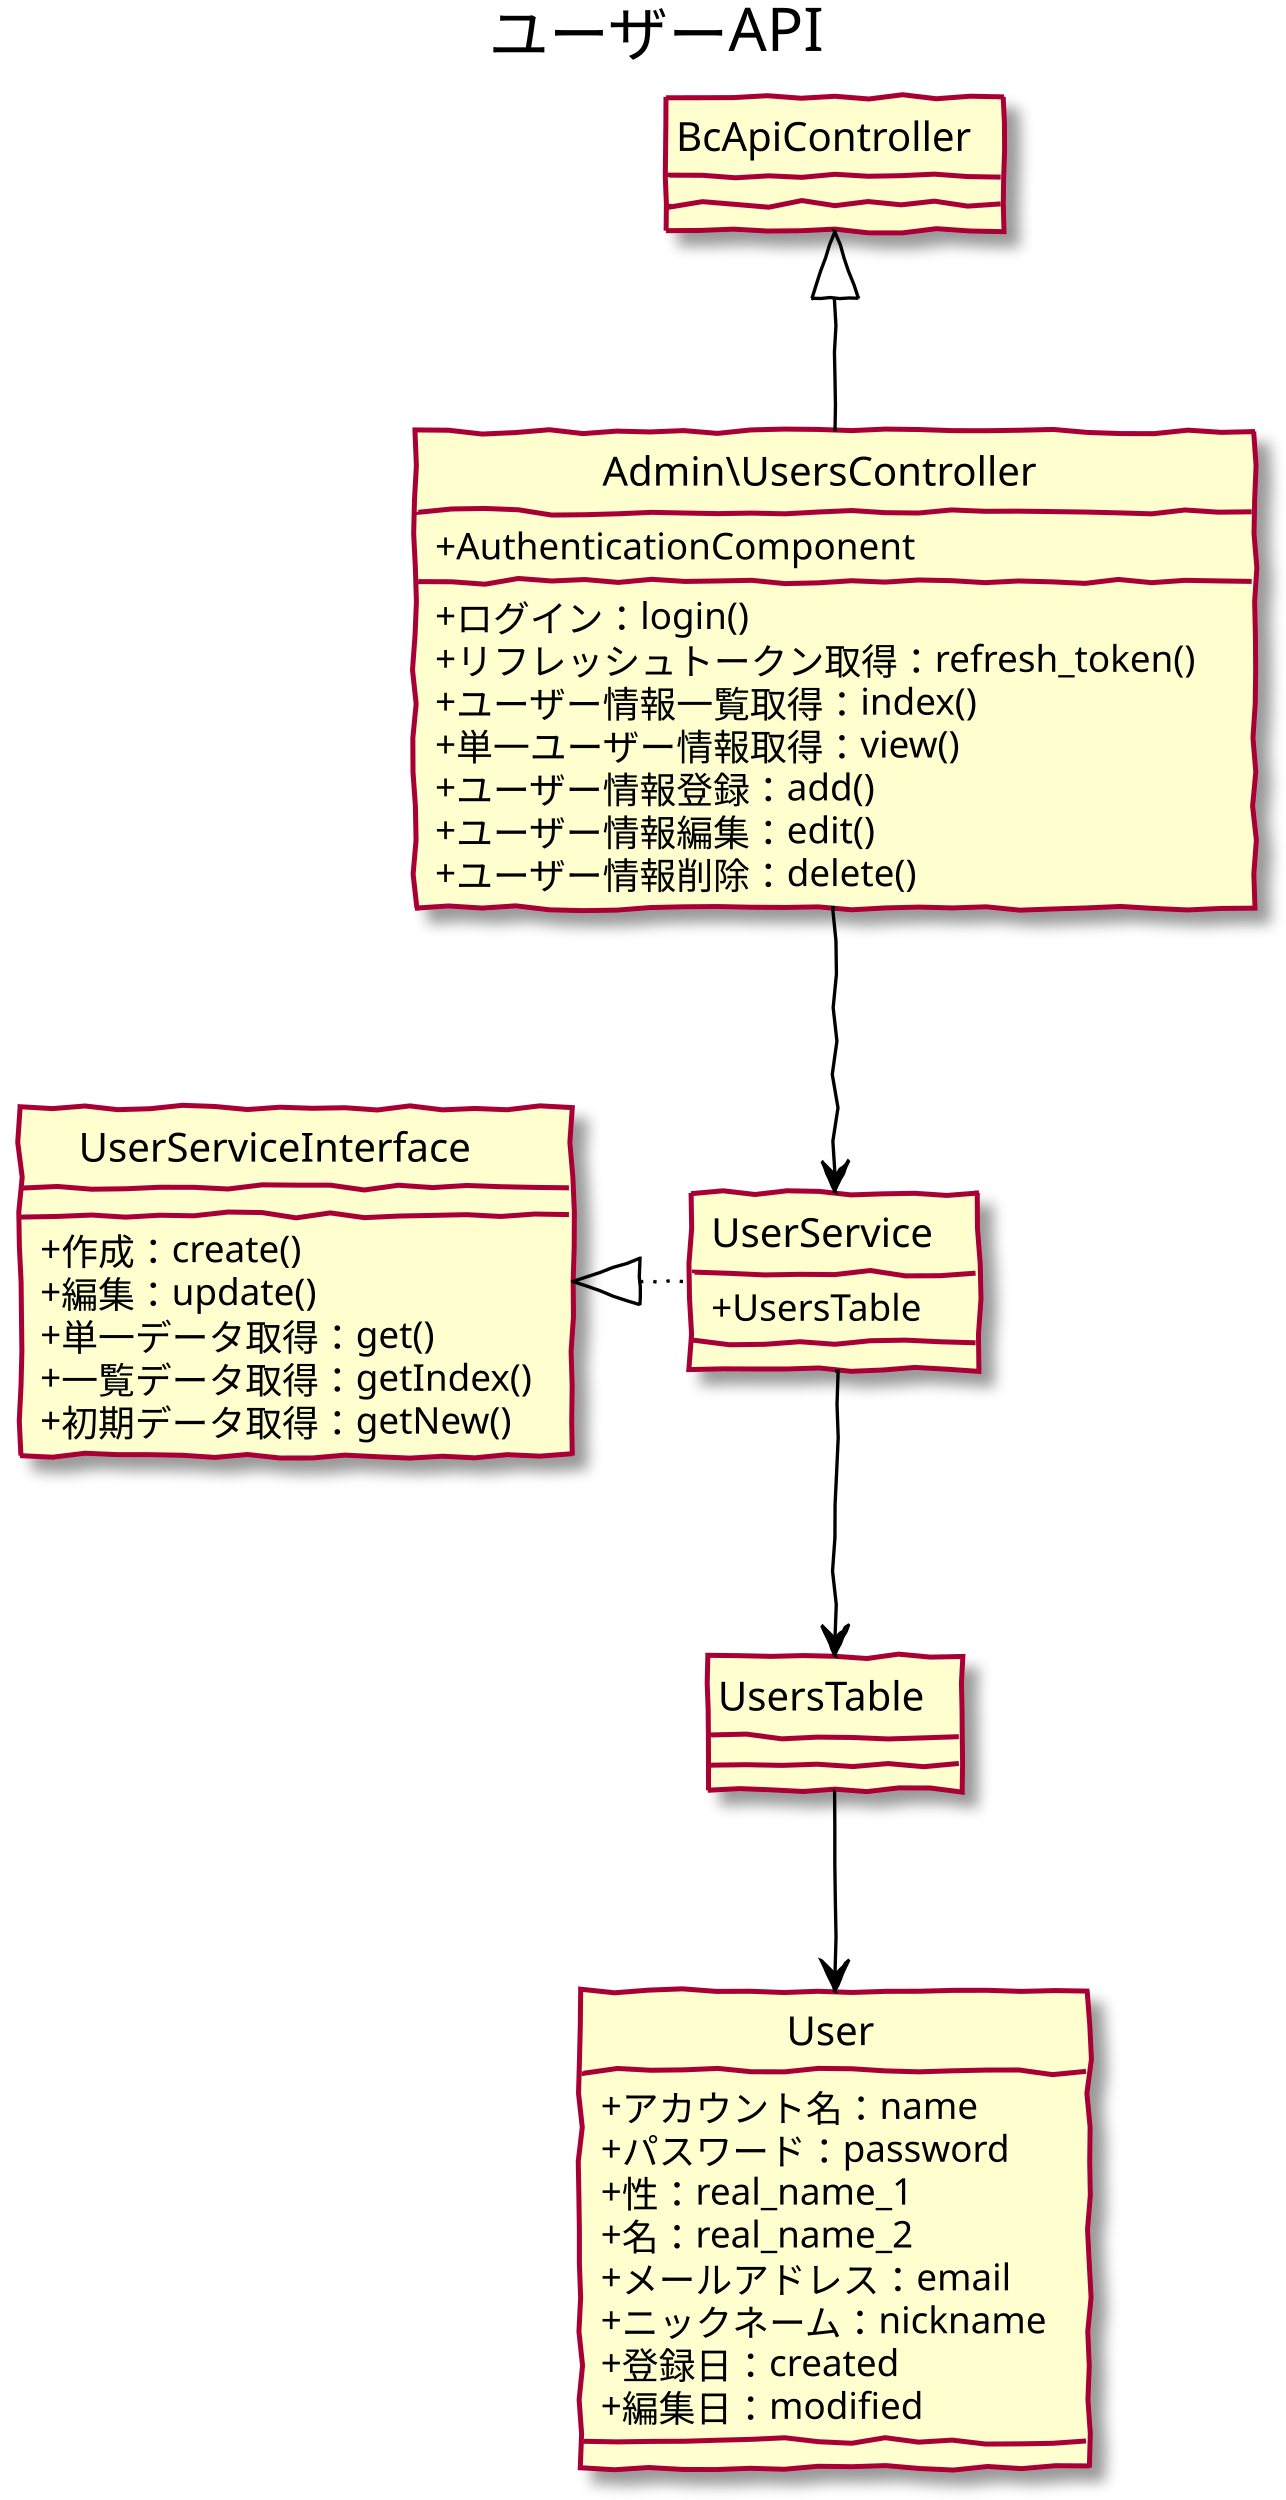
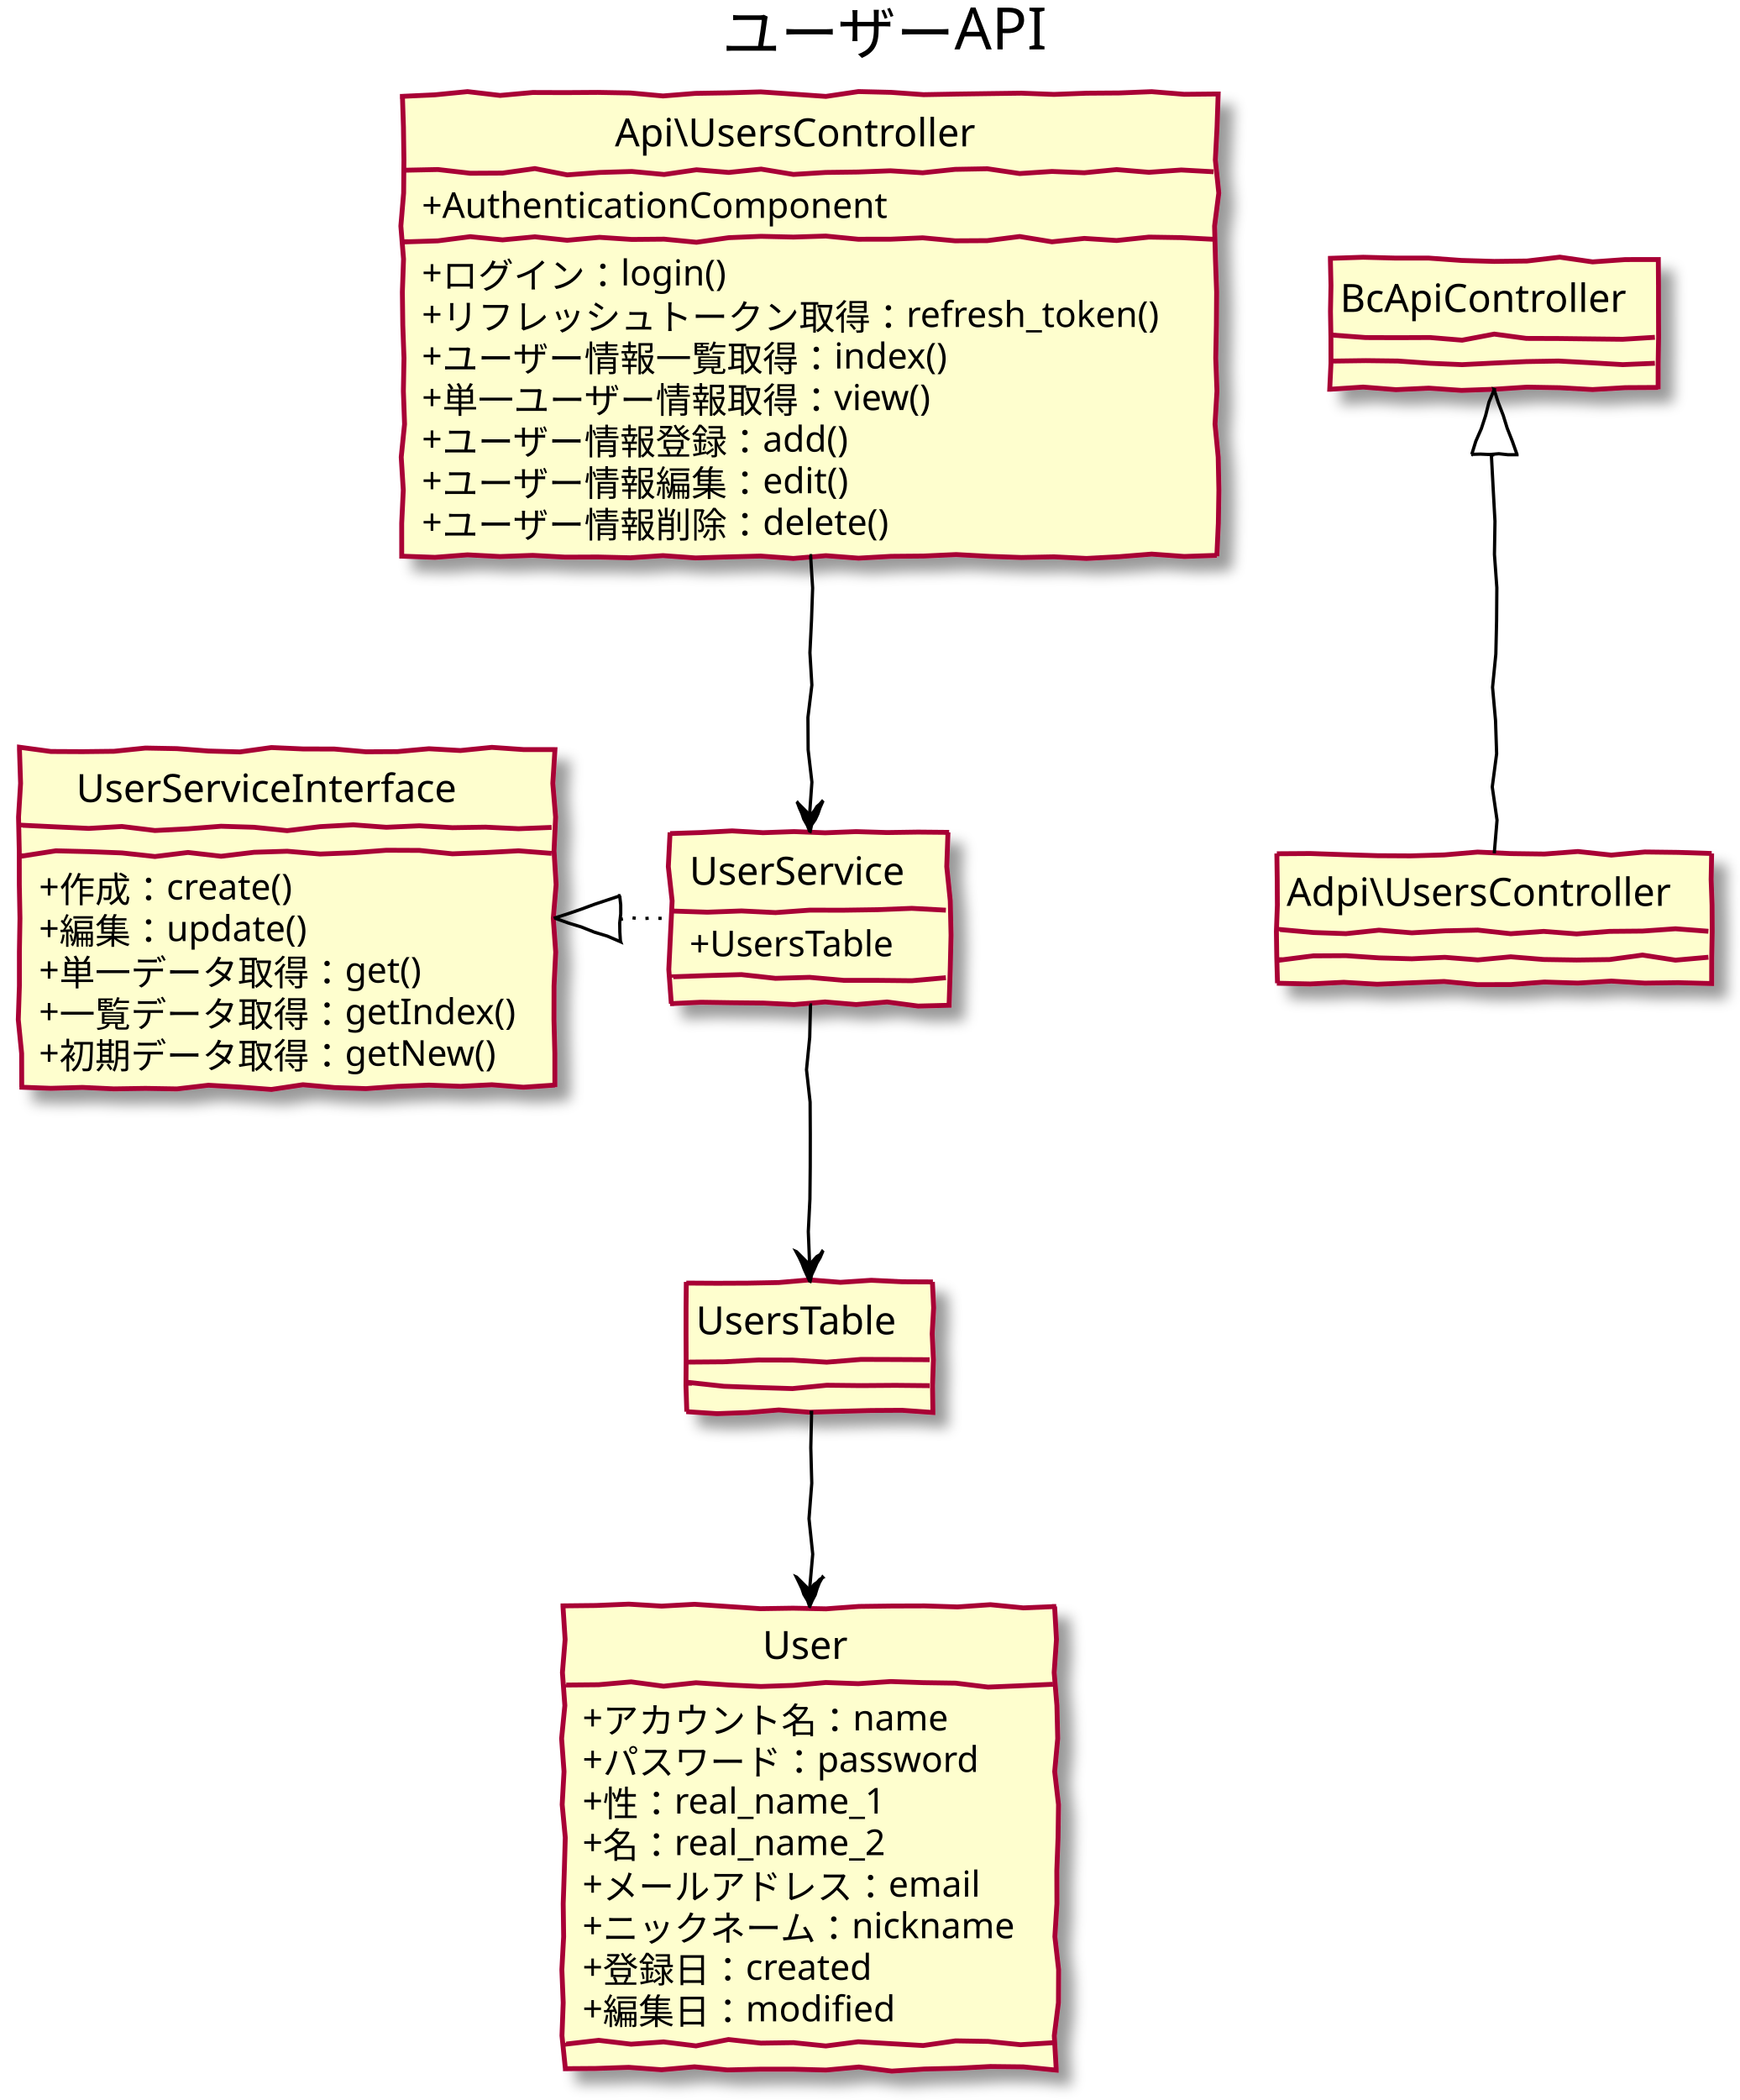
- <svg xmlns="http://www.w3.org/2000/svg" contentScriptType="application/ecmascript" contentStyleType="text/css" height="747px" preserveAspectRatio="none" style="width:384px;height:747px;" version="1.1" viewBox="0 0 384 747" width="384px" zoomAndPan="magnify">
+ <svg xmlns="http://www.w3.org/2000/svg" contentScriptType="application/ecmascript" contentStyleType="text/css" height="647px" preserveAspectRatio="none" style="width:536px;height:647px;" version="1.1" viewBox="0 0 536 647" width="536px" zoomAndPan="magnify">
  <defs>
-     <filter height="300%" id="ftcd0s8" width="300%" x="-1" y="-1">
+     <filter height="300%" id="f7qznv5" width="300%" x="-1" y="-1">
      <feGaussianBlur result="blurOut" stdDeviation="2.0" />
      <feColorMatrix in="blurOut" result="blurOut2" type="matrix" values="0 0 0 0 0 0 0 0 0 0 0 0 0 0 0 0 0 0 .4 0" />
      <feOffset dx="4.0" dy="4.0" in="blurOut2" result="blurOut3" />
      <feBlend in="SourceGraphic" in2="blurOut3" mode="normal" />
    </filter>
  </defs>
  <g>
-     <text fill="#000000" font-family="sans-serif" font-size="18" lengthAdjust="spacingAndGlyphs" textLength="101" x="146" y="16.708">ユーザーAPI</text>
-     <polygon fill="#FEFECE" filter="url(#ftcd0s8)" points="124,128.953,124,128.46,134.04,128.553,144.08,129.698,154.12,129.244,164.16,128.401,174.2,129.564,184.24,128.815,194.28,129.064,204.32,128.661,214.36,129.5,224.4,128.458,234.44,128.212,244.48,128.313,254.52,128.665,264.56,128.21,274.6,128.343,284.64,128.677,294.68,128.702,304.72,128.553,314.76,128.321,324.8,129.208,334.84,129.549,344.88,129.58,354.92,128.529,364.96,129.193,375,128.953,374.597,128.953,375.316,139.125,374.896,149.297,374.707,159.469,375.551,169.641,374.89,179.812,375.125,189.984,375.197,200.156,375.065,210.328,374.391,220.5,375.238,230.672,374.281,240.844,375.406,251.016,374.647,261.188,375,271.359,375,271.359,364.96,271.437,354.92,271.896,344.88,271.453,334.84,270.848,324.8,271.287,314.76,271.6,304.72,271.964,294.68,270.955,284.64,271.295,274.6,271.038,264.56,271.293,254.52,271.852,244.48,270.977,234.44,271.146,224.4,271.078,214.36,270.875,204.32,270.952,194.28,271.181,184.24,271.953,174.2,272.101,164.16,271.853,154.12,270.667,144.08,271.334,134.04,270.704,124,271.359,124.575,271.359,123.438,261.188,124.319,251.016,124.121,240.844,123.406,230.672,123.356,220.5,124.348,210.328,123.256,200.156,124.007,189.984,124.427,179.812,124.114,169.641,123.604,159.469,123.85,149.297,124.418,139.125,124,128.953" style="stroke: #A80036; stroke-width: 1.5;" />
-     <text fill="#000000" font-family="sans-serif" font-size="12" lengthAdjust="spacingAndGlyphs" textLength="139" x="180" y="145.092">Admin\UsersController</text>
-     <path d="M125,152.922 L125,153.072 L134.96,152.081 L144.92,151.928 L154.88,152.318 L164.84,153.899 L174.8,153.799 L184.76,153.513 L194.72,153.09 L204.68,153.292 L214.64,153.474 L224.6,153.314 L234.56,153.53 L244.52,152.987 L254.48,152.547 L264.44,153.183 L274.4,153.292 L284.36,152.367 L294.32,152.781 L304.28,152.736 L314.24,152.86 L324.2,152.998 L334.16,153.238 L344.12,153.538 L354.08,152.382 L364.04,153.046 L374,152.922 " fill="#FEFECE" style="stroke: #A80036; stroke-width: 1.5;" />
-     <text fill="#000000" font-family="sans-serif" font-size="11" lengthAdjust="spacingAndGlyphs" textLength="154" x="130" y="167.132">+AuthenticationComponent</text>
-     <path d="M125,173.727 L125,173.783 L134.96,173.831 L144.92,174.563 L154.88,172.848 L164.84,173.601 L174.8,173.169 L184.76,174.029 L194.72,173.1 L204.68,173.737 L214.64,173.588 L224.6,173.398 L234.56,174.385 L244.52,174.156 L254.48,173.524 L264.44,173.934 L274.4,173.303 L284.36,173.501 L294.32,174.097 L304.28,173.597 L314.24,173.851 L324.2,174.319 L334.16,173.136 L344.12,174.101 L354.08,173.405 L364.04,173.578 L374,173.727 " fill="#FEFECE" style="stroke: #A80036; stroke-width: 1.5;" />
-     <text fill="#000000" font-family="sans-serif" font-size="11" lengthAdjust="spacingAndGlyphs" textLength="99" x="130" y="187.937">+ログイン：login()</text>
-     <text fill="#000000" font-family="sans-serif" font-size="11" lengthAdjust="spacingAndGlyphs" textLength="239" x="130" y="200.742">+リフレッシュトークン取得：refresh_token()</text>
-     <text fill="#000000" font-family="sans-serif" font-size="11" lengthAdjust="spacingAndGlyphs" textLength="168" x="130" y="213.546">+ユーザー情報一覧取得：index()</text>
-     <text fill="#000000" font-family="sans-serif" font-size="11" lengthAdjust="spacingAndGlyphs" textLength="163" x="130" y="226.351">+単一ユーザー情報取得：view()</text>
-     <text fill="#000000" font-family="sans-serif" font-size="11" lengthAdjust="spacingAndGlyphs" textLength="137" x="130" y="239.156">+ユーザー情報登録：add()</text>
-     <text fill="#000000" font-family="sans-serif" font-size="11" lengthAdjust="spacingAndGlyphs" textLength="137" x="130" y="251.96">+ユーザー情報編集：edit()</text>
-     <text fill="#000000" font-family="sans-serif" font-size="11" lengthAdjust="spacingAndGlyphs" textLength="151" x="130" y="264.765">+ユーザー情報削除：delete()</text>
-     <polygon fill="#FEFECE" filter="url(#ftcd0s8)" points="206.5,356.453,206.5,356.665,216.056,355.805,225.611,356.917,235.167,355.801,244.722,355.987,254.278,357.033,263.833,356.719,273.389,356.561,282.944,357.199,292.5,356.453,291.998,356.453,292.07,367.008,292.887,377.562,293.128,388.117,292.372,398.672,292.5,409.227,292.5,409.771,282.944,409.123,273.389,408.588,263.833,409.362,254.278,409.758,244.722,408.751,235.167,409.058,225.611,409.059,216.056,409.007,206.5,409.227,205.823,409.227,206.646,398.672,206.03,388.117,205.854,377.562,206.673,367.008,206.5,356.453" style="stroke: #A80036; stroke-width: 1.5;" />
-     <text fill="#000000" font-family="sans-serif" font-size="12" lengthAdjust="spacingAndGlyphs" textLength="74" x="212.5" y="372.592">UserService</text>
-     <path d="M207.5,380.422 L207.5,380.112 L218,380.472 L228.5,380.945 L239,380.767 L249.5,380.85 L260,379.629 L270.5,381.23 L281,381.178 L291.5,380.422 " fill="#FEFECE" style="stroke: #A80036; stroke-width: 1.5;" />
-     <text fill="#000000" font-family="sans-serif" font-size="11" lengthAdjust="spacingAndGlyphs" textLength="74" x="212.5" y="394.632">+UsersTable</text>
-     <path d="M207.5,401.227 L207.5,400.478 L218,401.815 L228.5,401.679 L239,400.901 L249.5,401.672 L260,400.614 L270.5,400.432 L281,400.924 L291.5,401.227 " fill="#FEFECE" style="stroke: #A80036; stroke-width: 1.5;" />
-     <polygon fill="#FEFECE" filter="url(#ftcd0s8)" points="6,330.953,6,330.693,15.706,331.253,25.412,330.47,35.118,331.571,44.824,331.288,54.529,330.269,64.235,330.619,73.941,331.532,83.647,330.836,93.353,331.159,103.059,330.987,112.765,331.662,122.471,330.429,132.177,331.625,141.882,331.214,151.588,331.592,161.294,330.427,171,330.953,171,330.953,170.28,341.352,171.177,351.752,171.622,362.151,171.577,372.55,171.261,382.949,171.364,393.348,170.645,403.748,170.967,414.147,170.828,424.546,171,434.945,171,434.367,161.294,435.103,151.588,434.651,141.882,435.604,132.177,435.125,122.471,435.69,112.765,435.274,103.059,434.79,93.353,435.645,83.647,435.656,73.941,434.612,64.235,435.482,54.529,434.838,44.824,434.658,35.118,434.651,25.412,434.228,15.706,435.415,6,434.945,6.252,434.945,5.755,424.546,6.276,414.147,6.538,403.748,6.415,393.348,6.299,382.949,5.793,372.55,5.615,362.151,6.634,351.752,5.298,341.352,6,330.953" style="stroke: #A80036; stroke-width: 1.5;" />
-     <text fill="#000000" font-family="sans-serif" font-size="12" lengthAdjust="spacingAndGlyphs" textLength="130" x="23.5" y="347.092">UserServiceInterface</text>
-     <path d="M7,354.922 L7,354.977 L17.188,354.515 L27.375,355.343 L37.562,355.204 L47.75,354.753 L57.938,354.771 L68.125,355.274 L78.312,354.028 L88.5,354.122 L98.688,354.127 L108.875,355.567 L119.062,354.151 L129.25,354.854 L139.438,354.221 L149.625,354.584 L159.812,354.794 L170,354.922 " fill="#FEFECE" style="stroke: #A80036; stroke-width: 1.5;" />
-     <path d="M7,362.922 L7,363.649 L17.188,363.469 L27.375,363.054 L37.562,363.682 L47.75,363.112 L57.938,363.282 L68.125,362.159 L78.312,362.311 L88.5,363.899 L98.688,362.418 L108.875,363.834 L119.062,363.355 L129.25,363.159 L139.438,362.941 L149.625,363.481 L159.812,362.752 L170,362.922 " fill="#FEFECE" style="stroke: #A80036; stroke-width: 1.5;" />
-     <text fill="#000000" font-family="sans-serif" font-size="11" lengthAdjust="spacingAndGlyphs" textLength="86" x="12" y="377.132">+作成：create()</text>
-     <text fill="#000000" font-family="sans-serif" font-size="11" lengthAdjust="spacingAndGlyphs" textLength="89" x="12" y="389.937">+編集：update()</text>
-     <text fill="#000000" font-family="sans-serif" font-size="11" lengthAdjust="spacingAndGlyphs" textLength="123" x="12" y="402.742">+単一データ取得：get()</text>
-     <text fill="#000000" font-family="sans-serif" font-size="11" lengthAdjust="spacingAndGlyphs" textLength="153" x="12" y="415.546">+一覧データ取得：getIndex()</text>
-     <text fill="#000000" font-family="sans-serif" font-size="11" lengthAdjust="spacingAndGlyphs" textLength="147" x="12" y="428.351">+初期データ取得：getNew()</text>
-     <polygon fill="#FEFECE" filter="url(#ftcd0s8)" points="211.5,494.953,211.5,494.605,221,494.713,230.5,494.922,240,494.683,249.5,494.897,259,495.565,268.5,494.256,278,495.15,287.5,494.953,287.7,494.953,287.279,502.947,287.465,510.941,287.524,518.934,287.628,526.928,287.5,534.922,287.5,535.493,278,534.258,268.5,534.225,259,535.34,249.5,534.604,240,535.298,230.5,534.807,221,534.441,211.5,534.922,211.702,534.922,211.701,526.928,211.67,518.934,211.604,510.941,211.309,502.947,211.5,494.953" style="stroke: #A80036; stroke-width: 1.5;" />
-     <text fill="#000000" font-family="sans-serif" font-size="12" lengthAdjust="spacingAndGlyphs" textLength="70" x="214.5" y="511.092">UsersTable</text>
-     <path d="M212.5,518.922 L212.5,518.399 L223.071,518.154 L233.643,519.567 L244.214,519.052 L254.786,519.159 L265.357,519.6 L275.929,519.274 L286.5,518.922 " fill="#FEFECE" style="stroke: #A80036; stroke-width: 1.5;" />
-     <path d="M212.5,526.922 L212.5,527.435 L223.071,527.291 L233.643,527.5 L244.214,527.146 L254.786,527.85 L265.357,526.954 L275.929,527.888 L286.5,526.922 " fill="#FEFECE" style="stroke: #A80036; stroke-width: 1.5;" />
-     <polygon fill="#FEFECE" filter="url(#ftcd0s8)" points="173.5,594.953,173.5,594.373,183.633,595.449,193.767,594.655,203.9,594.264,214.033,595.032,224.167,594.988,234.3,595.364,244.433,594.995,254.567,595.35,264.7,595.013,274.833,594.985,284.967,594.711,295.1,594.706,305.233,595.031,315.367,594.78,325.5,594.953,324.846,594.953,325.634,605.125,326.125,615.297,324.766,625.469,325.731,635.641,325.607,645.812,325.791,655.984,324.955,666.156,325.471,676.328,326.019,686.5,325.024,696.672,325.477,706.844,325.074,717.016,325.791,727.188,325.5,737.359,325.5,736.82,315.367,736.753,305.233,737.634,295.1,736.983,284.967,738.056,274.833,737.602,264.7,736.721,254.567,737.052,244.433,736.924,234.3,737.825,224.167,737.528,214.033,737.913,203.9,737.873,193.767,737.297,183.633,737.969,173.5,737.359,173.388,737.359,173.78,727.188,173.044,717.016,174.069,706.844,172.987,696.672,173.493,686.5,173.118,676.328,173.116,666.156,172.968,655.984,172.782,645.812,173.984,635.641,172.863,625.469,173.155,615.297,173.399,605.125,173.5,594.953" style="stroke: #A80036; stroke-width: 1.5;" />
-     <text fill="#000000" font-family="sans-serif" font-size="12" lengthAdjust="spacingAndGlyphs" textLength="29" x="235" y="611.092">User</text>
-     <path d="M174.5,618.922 L174.5,619.474 L184.5,618.054 L194.5,618.596 L204.5,618.468 L214.5,618.043 L224.5,619.042 L234.5,619.063 L244.5,618.034 L254.5,618.145 L264.5,618.776 L274.5,619.063 L284.5,618.76 L294.5,618.537 L304.5,618.512 L314.5,619.898 L324.5,618.922 " fill="#FEFECE" style="stroke: #A80036; stroke-width: 1.5;" />
-     <text fill="#000000" font-family="sans-serif" font-size="11" lengthAdjust="spacingAndGlyphs" textLength="118" x="179.5" y="633.132">+アカウント名：name</text>
-     <text fill="#000000" font-family="sans-serif" font-size="11" lengthAdjust="spacingAndGlyphs" textLength="131" x="179.5" y="645.937">+パスワード：password</text>
-     <text fill="#000000" font-family="sans-serif" font-size="11" lengthAdjust="spacingAndGlyphs" textLength="104" x="179.5" y="658.742">+性：real_name_1</text>
-     <text fill="#000000" font-family="sans-serif" font-size="11" lengthAdjust="spacingAndGlyphs" textLength="104" x="179.5" y="671.546">+名：real_name_2</text>
-     <text fill="#000000" font-family="sans-serif" font-size="11" lengthAdjust="spacingAndGlyphs" textLength="128" x="179.5" y="684.351">+メールアドレス：email</text>
-     <text fill="#000000" font-family="sans-serif" font-size="11" lengthAdjust="spacingAndGlyphs" textLength="140" x="179.5" y="697.156">+ニックネーム：nickname</text>
-     <text fill="#000000" font-family="sans-serif" font-size="11" lengthAdjust="spacingAndGlyphs" textLength="96" x="179.5" y="709.96">+登録日：created</text>
-     <text fill="#000000" font-family="sans-serif" font-size="11" lengthAdjust="spacingAndGlyphs" textLength="102" x="179.5" y="722.765">+編集日：modified</text>
-     <path d="M174.5,729.359 L174.5,729.458 L184.5,729.633 L194.5,729.493 L204.5,729.447 L214.5,729.138 L224.5,728.877 L234.5,728.405 L244.5,729.577 L254.5,730.051 L264.5,728.382 L274.5,729.713 L284.5,729.107 L294.5,730.282 L304.5,730.222 L314.5,730.066 L324.5,729.359 " fill="#FEFECE" style="stroke: #A80036; stroke-width: 1.5;" />
-     <polygon fill="#FEFECE" filter="url(#ftcd0s8)" points="199,28.953,199,29.213,209.1,29.2,219.2,29.163,229.3,28.593,239.4,29.356,249.5,28.768,259.6,29.579,269.7,28.306,279.8,29.506,289.9,28.748,300,28.953,299.752,28.953,300.134,36.947,300.177,44.941,299.901,52.934,299.783,60.928,300,68.922,300,69.226,289.9,69.031,279.8,68.329,269.7,69.585,259.6,69.593,249.5,68.461,239.4,68.948,229.3,69.04,219.2,68.473,209.1,68.861,199,68.922,199.042,68.922,199.116,60.928,198.793,52.934,198.876,44.941,198.962,36.947,199,28.953" style="stroke: #A80036; stroke-width: 1.5;" />
-     <text fill="#000000" font-family="sans-serif" font-size="12" lengthAdjust="spacingAndGlyphs" textLength="95" x="202" y="45.092">BcApiController</text>
-     <path d="M200,52.922 L200,52.341 L209.9,52.377 L219.8,53.123 L229.7,52.53 L239.6,52.99 L249.5,52.074 L259.4,52.667 L269.3,52.487 L279.2,52.036 L289.1,52.756 L299,52.922 " fill="#FEFECE" style="stroke: #A80036; stroke-width: 1.5;" />
-     <path d="M200,60.922 L200,61.891 L209.9,60.251 L219.8,61.079 L229.7,61.917 L239.6,59.925 L249.5,61.454 L259.4,60.219 L269.3,61.205 L279.2,60.108 L289.1,61.591 L299,60.922 " fill="#FEFECE" style="stroke: #A80036; stroke-width: 1.5;" />
-     <path d="M249.5,271.193 L248.782,271.193 L249.784,281.162 L249.924,291.131 L248.948,301.099 L250.072,311.068 L248.68,321.037 L250.388,331.006 L248.856,340.974 L249.5,350.943 " fill="none" style="stroke: #000000; stroke-width: 1.0;" />
-     <polygon fill="#000000" points="249.5,356.043,249.357,355.979,250.148,354.175,251.01,352.403,252.021,350.697,252.641,348.817,253.5,347.043,253.404,346.947,252.788,347.931,251.976,348.719,251.008,349.351,250.409,350.352,249.5,351.043,249.674,351.217,248.534,350.077,247.783,349.326,247.078,348.621,246.153,347.696,245.5,347.043,245.668,347.118,246.459,348.914,247.031,350.612,247.894,352.44,248.604,354.2,249.5,356.043" style="stroke: #000000; stroke-width: 1.0;" />
-     <path d="M249.5,89.443 L249.318,89.443 L249.775,97.335 L249.329,105.227 L249.496,113.119 L249.634,121.011 L249.5,128.903 " fill="none" style="stroke: #000000; stroke-width: 1.0;" />
-     <polygon fill="none" points="242.5,89.123,242.616,89.164,243.881,85.116,245.168,81.077,246.662,77.11,247.904,73.055,249.5,69.123,249.341,69.067,251.107,73.196,252.192,77.085,253.532,81.064,255.194,85.156,256.5,89.123,256.5,89.115,253.7,89.036,250.9,89.217,248.1,88.898,245.3,89.182,242.5,89.123" style="stroke: #000000; stroke-width: 1.0;" />
-     <path d="M191.26,382.953 L191.26,382.988 L194.282,382.734 L197.304,383.273 L200.326,382.622 L203.348,382.888 L206.37,382.953 " fill="none" style="stroke: #000000; stroke-width: 1.0; stroke-dasharray: 1.0,3.0;" />
-     <polygon fill="none" points="191.2,389.953,191.153,389.818,187.229,388.635,183.261,387.327,179.154,385.622,175.154,384.22,171.2,382.953,171.183,382.904,175.202,381.558,179.231,380.242,183.178,378.691,187.268,377.546,191.2,375.953,191.233,375.953,191.129,378.753,191.014,381.553,191.319,384.353,191.344,387.153,191.2,389.953" style="stroke: #000000; stroke-width: 1.0;" />
-     <path d="M249.5,409.633 L250.434,409.633 L250.101,419.604 L250.453,429.576 L250.001,439.547 L249.522,449.518 L249.477,459.489 L248.76,469.461 L249.876,479.432 L249.5,489.403 " fill="none" style="stroke: #000000; stroke-width: 1.0;" />
-     <polygon fill="#000000" points="249.5,494.663,249.338,494.591,250.156,492.799,251.107,491.066,251.794,489.216,252.804,487.51,253.5,485.663,253.483,485.646,252.526,486.289,252.016,487.379,251.022,487.985,250.282,488.846,249.5,489.663,249.458,489.622,248.58,488.743,248.039,488.202,247.195,487.358,246.183,486.346,245.5,485.663,245.522,485.673,246.291,487.459,247.204,489.31,248.067,491.137,248.61,492.823,249.5,494.663" style="stroke: #000000; stroke-width: 1.0;" />
-     <path d="M249.5,535.123 L249.378,535.123 L249.445,546.049 L249.446,556.975 L249.596,567.901 L249.805,578.827 L249.5,589.753 " fill="none" style="stroke: #000000; stroke-width: 1.0;" />
-     <polygon fill="#000000" points="249.5,594.903,249.416,594.866,250.373,593.135,251.123,591.313,251.809,589.463,252.649,587.681,253.5,585.903,253.468,585.871,252.622,586.625,252.008,587.611,251.178,588.381,250.409,589.212,249.5,589.903,249.452,589.856,248.764,589.167,247.871,588.274,247.141,587.544,246.477,586.88,245.5,585.903,245.437,585.875,246.347,587.724,247.09,589.499,247.984,591.34,248.915,593.199,249.5,594.903" style="stroke: #000000; stroke-width: 1.0;" />
+     <text fill="#000000" font-family="sans-serif" font-size="18" lengthAdjust="spacingAndGlyphs" textLength="101" x="222.5" y="16.708">ユーザーAPI</text>
+     <polygon fill="#FEFECE" filter="url(#f7qznv5)" points="124,28.953,124,29.682,134.04,29.215,144.08,28.225,154.12,29.402,164.16,28.498,174.2,28.534,184.24,28.467,194.28,28.649,204.32,29.564,214.36,28.765,224.4,28.601,234.44,28.308,244.48,28.999,254.52,29.701,264.56,28.209,274.6,28.455,284.64,29.164,294.68,28.982,304.72,28.84,314.76,28.706,324.8,29.088,334.84,28.716,344.88,28.642,354.92,28.241,364.96,29.056,375,28.953,375.414,28.953,375.07,39.125,374.545,49.297,375.607,59.469,374.309,69.641,374.574,79.812,374.933,89.984,374.863,100.156,374.664,110.328,375.038,120.5,374.446,130.672,375.426,140.844,375.635,151.016,375.471,161.188,375,171.359,375,171.103,364.96,171.443,354.92,170.713,344.88,171.518,334.84,172.052,324.8,171.553,314.76,171.759,304.72,171.404,294.68,170.857,284.64,171.312,274.6,171.401,264.56,171.969,254.52,171.205,244.48,172.055,234.44,171.322,224.4,171.583,214.36,171.898,204.32,171.184,194.28,171.849,184.24,171.609,174.2,171.653,164.16,171.104,154.12,171.468,144.08,170.945,134.04,171.713,124,171.359,123.799,171.359,123.794,161.188,124.286,151.016,123.65,140.844,124.676,130.672,124.316,120.5,124.5,110.328,124.133,100.156,124.003,89.984,124.362,79.812,123.537,69.641,124.395,59.469,124.48,49.297,124.337,39.125,124,28.953" style="stroke: #A80036; stroke-width: 1.5;" />
+     <text fill="#000000" font-family="sans-serif" font-size="12" lengthAdjust="spacingAndGlyphs" textLength="120" x="189.5" y="45.092">Api\UsersController</text>
+     <path d="M125,52.922 L125,52.437 L134.96,52.23 L144.92,53.377 L154.88,53.322 L164.84,51.936 L174.8,53.879 L184.76,53.134 L194.72,52.83 L204.68,53.756 L214.64,52.309 L224.6,53.129 L234.56,52.098 L244.52,53.739 L254.48,53.129 L264.44,52.997 L274.4,52.618 L284.36,53.236 L294.32,52.177 L304.28,51.993 L314.24,53.466 L324.2,52.822 L334.16,53.228 L344.12,52.251 L354.08,53.087 L364.04,52.371 L374,52.922 " fill="#FEFECE" style="stroke: #A80036; stroke-width: 1.5;" />
+     <text fill="#000000" font-family="sans-serif" font-size="11" lengthAdjust="spacingAndGlyphs" textLength="154" x="130" y="67.132">+AuthenticationComponent</text>
+     <path d="M125,73.727 L125,74.517 L134.96,74.203 L144.92,72.915 L154.88,73.907 L164.84,72.962 L174.8,74.029 L184.76,73.118 L194.72,73.773 L204.68,73.683 L214.64,74.641 L224.6,73.227 L234.56,72.812 L244.52,73.042 L254.48,72.729 L264.44,73.707 L274.4,73.7 L284.36,73.272 L294.32,74.197 L304.28,74.139 L314.24,72.868 L324.2,74.5 L334.16,73.457 L344.12,74.099 L354.08,73.05 L364.04,73.211 L374,73.727 " fill="#FEFECE" style="stroke: #A80036; stroke-width: 1.5;" />
+     <text fill="#000000" font-family="sans-serif" font-size="11" lengthAdjust="spacingAndGlyphs" textLength="99" x="130" y="87.937">+ログイン：login()</text>
+     <text fill="#000000" font-family="sans-serif" font-size="11" lengthAdjust="spacingAndGlyphs" textLength="239" x="130" y="100.742">+リフレッシュトークン取得：refresh_token()</text>
+     <text fill="#000000" font-family="sans-serif" font-size="11" lengthAdjust="spacingAndGlyphs" textLength="168" x="130" y="113.546">+ユーザー情報一覧取得：index()</text>
+     <text fill="#000000" font-family="sans-serif" font-size="11" lengthAdjust="spacingAndGlyphs" textLength="163" x="130" y="126.351">+単一ユーザー情報取得：view()</text>
+     <text fill="#000000" font-family="sans-serif" font-size="11" lengthAdjust="spacingAndGlyphs" textLength="137" x="130" y="139.156">+ユーザー情報登録：add()</text>
+     <text fill="#000000" font-family="sans-serif" font-size="11" lengthAdjust="spacingAndGlyphs" textLength="137" x="130" y="151.96">+ユーザー情報編集：edit()</text>
+     <text fill="#000000" font-family="sans-serif" font-size="11" lengthAdjust="spacingAndGlyphs" textLength="151" x="130" y="164.765">+ユーザー情報削除：delete()</text>
+     <polygon fill="#FEFECE" filter="url(#f7qznv5)" points="206.5,256.453,206.5,256.811,216.056,256.502,225.611,255.992,235.167,256.547,244.722,256.209,254.278,256.58,263.833,256.214,273.389,256.504,282.944,256.359,292.5,256.453,292.149,256.453,291.77,267.008,292.856,277.562,293.092,288.117,292.841,298.672,292.5,309.227,292.5,309.723,282.944,309.966,273.389,308.701,263.833,309.496,254.278,308.691,244.722,309.502,235.167,309.034,225.611,308.934,216.056,308.784,206.5,309.227,206.887,309.227,206.111,298.672,206.622,288.117,207.136,277.562,205.964,267.008,206.5,256.453" style="stroke: #A80036; stroke-width: 1.5;" />
+     <text fill="#000000" font-family="sans-serif" font-size="12" lengthAdjust="spacingAndGlyphs" textLength="74" x="212.5" y="272.592">UserService</text>
+     <path d="M207.5,280.422 L207.5,280.692 L218,281.041 L228.5,280.653 L239,281.168 L249.5,280.412 L260,280.425 L270.5,280.268 L281,279.86 L291.5,280.422 " fill="#FEFECE" style="stroke: #A80036; stroke-width: 1.5;" />
+     <text fill="#000000" font-family="sans-serif" font-size="11" lengthAdjust="spacingAndGlyphs" textLength="74" x="212.5" y="294.632">+UsersTable</text>
+     <path d="M207.5,301.227 L207.5,300.93 L218,300.57 L228.5,300.274 L239,301.42 L249.5,301.115 L260,302.041 L270.5,302.049 L281,302.156 L291.5,301.227 " fill="#FEFECE" style="stroke: #A80036; stroke-width: 1.5;" />
+     <polygon fill="#FEFECE" filter="url(#f7qznv5)" points="6,230.953,6,230.214,15.706,231.531,25.412,231.582,35.118,231.47,44.824,230.47,54.529,230.651,64.235,231.389,73.941,231.663,83.647,230.316,93.353,230.747,103.059,230.778,112.765,231.623,122.471,231.565,132.177,230.685,141.882,231.236,151.588,230.258,161.294,230.94,171,230.953,171.025,230.953,170.364,241.352,171.23,251.752,170.739,262.151,171.383,272.55,170.511,282.949,171.257,293.348,170.744,303.748,170.722,314.147,170.992,324.546,171,334.945,171,334.313,161.294,334.972,151.588,334.209,141.882,334.687,132.177,334.32,122.471,334.707,112.765,335.403,103.059,335.073,93.353,334.202,83.647,335.657,73.941,334.923,64.235,334.359,54.529,335.49,44.824,335.327,35.118,335.477,25.412,335.028,15.706,335.304,6,334.945,6.696,334.945,6.666,324.546,5.634,314.147,5.979,303.748,5.975,293.348,6.149,282.949,5.955,272.55,5.939,262.151,5.711,251.752,6.343,241.352,6,230.953" style="stroke: #A80036; stroke-width: 1.5;" />
+     <text fill="#000000" font-family="sans-serif" font-size="12" lengthAdjust="spacingAndGlyphs" textLength="130" x="23.5" y="247.092">UserServiceInterface</text>
+     <path d="M7,254.922 L7,254.262 L17.188,254.756 L27.375,255.231 L37.562,254.635 L47.75,255.875 L57.938,255.353 L68.125,254.564 L78.312,254.879 L88.5,255.921 L98.688,254.683 L108.875,254.126 L119.062,254.883 L129.25,254.421 L139.438,255.009 L149.625,254.843 L159.812,255.327 L170,254.922 " fill="#FEFECE" style="stroke: #A80036; stroke-width: 1.5;" />
+     <path d="M7,262.922 L7,263.722 L17.188,262.133 L27.375,262.382 L37.562,262.78 L47.75,263.889 L57.938,262.64 L68.125,263.808 L78.312,262.579 L88.5,262.262 L98.688,263.124 L108.875,262.726 L119.062,261.96 L129.25,262.005 L139.438,263.058 L149.625,262.673 L159.812,262.13 L170,262.922 " fill="#FEFECE" style="stroke: #A80036; stroke-width: 1.5;" />
+     <text fill="#000000" font-family="sans-serif" font-size="11" lengthAdjust="spacingAndGlyphs" textLength="86" x="12" y="277.132">+作成：create()</text>
+     <text fill="#000000" font-family="sans-serif" font-size="11" lengthAdjust="spacingAndGlyphs" textLength="89" x="12" y="289.937">+編集：update()</text>
+     <text fill="#000000" font-family="sans-serif" font-size="11" lengthAdjust="spacingAndGlyphs" textLength="123" x="12" y="302.742">+単一データ取得：get()</text>
+     <text fill="#000000" font-family="sans-serif" font-size="11" lengthAdjust="spacingAndGlyphs" textLength="153" x="12" y="315.546">+一覧データ取得：getIndex()</text>
+     <text fill="#000000" font-family="sans-serif" font-size="11" lengthAdjust="spacingAndGlyphs" textLength="147" x="12" y="328.351">+初期データ取得：getNew()</text>
+     <polygon fill="#FEFECE" filter="url(#f7qznv5)" points="211.5,394.953,211.5,395.309,221,395.368,230.5,395.327,240,395.14,249.5,394.329,259,395.077,268.5,394.447,278,394.905,287.5,394.953,287.353,394.953,287.729,402.947,287.281,410.941,287.658,418.934,287.389,426.928,287.5,434.922,287.5,435.175,278,434.508,268.5,434.567,259,434.821,249.5,435.101,240,434.402,230.5,435.193,221,435.543,211.5,434.922,211.658,434.922,211.401,426.928,211.459,418.934,211.424,410.941,211.433,402.947,211.5,394.953" style="stroke: #A80036; stroke-width: 1.5;" />
+     <text fill="#000000" font-family="sans-serif" font-size="12" lengthAdjust="spacingAndGlyphs" textLength="70" x="214.5" y="411.092">UsersTable</text>
+     <path d="M212.5,418.922 L212.5,419.65 L223.071,419.565 L233.643,419.012 L244.214,419.04 L254.786,419.679 L265.357,418.828 L275.929,418.865 L286.5,418.922 " fill="#FEFECE" style="stroke: #A80036; stroke-width: 1.5;" />
+     <path d="M212.5,426.922 L212.5,425.956 L223.071,427.107 L233.643,427.495 L244.214,427.82 L254.786,426.786 L265.357,426.9 L275.929,426.821 L286.5,426.922 " fill="#FEFECE" style="stroke: #A80036; stroke-width: 1.5;" />
+     <polygon fill="#FEFECE" filter="url(#f7qznv5)" points="173.5,494.953,173.5,494.758,183.633,494.648,193.767,494.227,203.9,494.834,214.033,494.275,224.167,494.95,234.3,495.628,244.433,495.471,254.567,495.675,264.7,494.937,274.833,494.803,284.967,494.771,295.1,495.085,305.233,494.397,315.367,495.382,325.5,494.953,325.01,494.953,325.582,505.125,324.874,515.297,325.721,525.469,325.967,535.641,325.035,545.812,326.209,555.984,326.071,566.156,325.687,576.328,325.721,586.5,325.091,596.672,326.24,606.844,326.189,617.016,324.911,627.188,325.5,637.359,325.5,637.794,315.367,636.796,305.233,636.678,295.1,637.224,284.967,637.451,274.833,638.102,264.7,636.834,254.567,637.771,244.433,637.502,234.3,637.503,224.167,637.738,214.033,636.778,203.9,637.68,193.767,636.937,183.633,637.286,173.5,637.359,174.237,637.359,173.187,627.188,173.57,617.016,173.155,606.844,173.703,596.672,173.572,586.5,173.912,576.328,174.211,566.156,173.251,555.984,173.822,545.812,173.075,535.641,174.075,525.469,173.325,515.297,174.16,505.125,173.5,494.953" style="stroke: #A80036; stroke-width: 1.5;" />
+     <text fill="#000000" font-family="sans-serif" font-size="12" lengthAdjust="spacingAndGlyphs" textLength="29" x="235" y="511.092">User</text>
+     <path d="M174.5,518.922 L174.5,519.152 L184.5,519.057 L194.5,518.175 L204.5,519.512 L214.5,518.446 L224.5,519.127 L234.5,519.598 L244.5,519.255 L254.5,518.372 L264.5,518.737 L274.5,518.065 L284.5,518.415 L294.5,518.571 L304.5,519.789 L314.5,519.37 L324.5,518.922 " fill="#FEFECE" style="stroke: #A80036; stroke-width: 1.5;" />
+     <text fill="#000000" font-family="sans-serif" font-size="11" lengthAdjust="spacingAndGlyphs" textLength="118" x="179.5" y="533.132">+アカウント名：name</text>
+     <text fill="#000000" font-family="sans-serif" font-size="11" lengthAdjust="spacingAndGlyphs" textLength="131" x="179.5" y="545.937">+パスワード：password</text>
+     <text fill="#000000" font-family="sans-serif" font-size="11" lengthAdjust="spacingAndGlyphs" textLength="104" x="179.5" y="558.742">+性：real_name_1</text>
+     <text fill="#000000" font-family="sans-serif" font-size="11" lengthAdjust="spacingAndGlyphs" textLength="104" x="179.5" y="571.546">+名：real_name_2</text>
+     <text fill="#000000" font-family="sans-serif" font-size="11" lengthAdjust="spacingAndGlyphs" textLength="128" x="179.5" y="584.351">+メールアドレス：email</text>
+     <text fill="#000000" font-family="sans-serif" font-size="11" lengthAdjust="spacingAndGlyphs" textLength="140" x="179.5" y="597.156">+ニックネーム：nickname</text>
+     <text fill="#000000" font-family="sans-serif" font-size="11" lengthAdjust="spacingAndGlyphs" textLength="96" x="179.5" y="609.96">+登録日：created</text>
+     <text fill="#000000" font-family="sans-serif" font-size="11" lengthAdjust="spacingAndGlyphs" textLength="102" x="179.5" y="622.765">+編集日：modified</text>
+     <path d="M174.5,629.359 L174.5,629.768 L184.5,628.615 L194.5,629.801 L204.5,629.1 L214.5,630.334 L224.5,628.371 L234.5,629.475 L244.5,629.33 L254.5,630.357 L264.5,629.059 L274.5,629.643 L284.5,630.218 L294.5,628.781 L304.5,628.949 L314.5,629.965 L324.5,629.359 " fill="#FEFECE" style="stroke: #A80036; stroke-width: 1.5;" />
+     <polygon fill="#FEFECE" filter="url(#f7qznv5)" points="393.5,262.953,393.5,263.034,403.808,262.965,414.115,263.32,424.423,263.631,434.731,263.69,445.038,263.396,455.346,262.515,465.654,262.984,475.962,263.124,486.269,262.34,496.577,263.454,506.885,262.487,517.192,262.618,527.5,262.953,527.496,262.953,527.34,270.947,527.623,278.941,527.667,286.934,527.518,294.928,527.5,302.922,527.5,303.022,517.192,302.752,506.885,302.893,496.577,302.266,486.269,302.882,475.962,302.556,465.654,303.336,455.346,303.36,445.038,302.388,434.731,302.803,424.423,303.245,414.115,302.638,403.808,303.15,393.5,302.922,393.701,302.922,393.477,294.928,393.363,286.934,393.659,278.941,393.614,270.947,393.5,262.953" style="stroke: #A80036; stroke-width: 1.5;" />
+     <text fill="#000000" font-family="sans-serif" font-size="12" lengthAdjust="spacingAndGlyphs" textLength="128" x="396.5" y="279.092">Adpi\UsersController</text>
+     <path d="M394.5,286.922 L394.5,286.387 L404.654,287.3 L414.808,287.657 L424.962,286.578 L435.115,287.404 L445.269,286.789 L455.423,286.555 L465.577,287.676 L475.731,286.955 L485.885,287.738 L496.038,286.95 L506.192,286.858 L516.346,286.152 L526.5,286.922 " fill="#FEFECE" style="stroke: #A80036; stroke-width: 1.5;" />
+     <path d="M394.5,294.922 L394.5,295.804 L404.654,294.496 L414.808,294.438 L424.962,295.118 L435.115,295.402 L445.269,294.947 L455.423,295.744 L465.577,294.787 L475.731,295.616 L485.885,295.776 L496.038,295.636 L506.192,294.25 L516.346,295.817 L526.5,294.922 " fill="#FEFECE" style="stroke: #A80036; stroke-width: 1.5;" />
+     <polygon fill="#FEFECE" filter="url(#f7qznv5)" points="410,79.953,410,79.586,420.1,79.256,430.2,79.517,440.3,79.514,450.4,80.244,460.5,80.541,470.6,80.418,480.7,79.228,490.8,80.689,500.9,79.972,511,79.953,511.061,79.953,511.113,87.947,511.121,95.941,511.143,103.934,511.016,111.928,511,119.922,511,119.372,500.9,119.432,490.8,120.021,480.7,119.456,470.6,119.273,460.5,119.928,450.4,120.276,440.3,119.586,430.2,120.056,420.1,119.258,410,119.922,409.797,119.922,410.179,111.928,410.164,103.934,410.028,95.941,410.18,87.947,410,79.953" style="stroke: #A80036; stroke-width: 1.5;" />
+     <text fill="#000000" font-family="sans-serif" font-size="12" lengthAdjust="spacingAndGlyphs" textLength="95" x="413" y="96.092">BcApiController</text>
+     <path d="M411,103.922 L411,103.267 L420.9,104 L430.8,104.036 L440.7,103.991 L450.6,104.808 L460.5,102.932 L470.4,104.26 L480.3,104.294 L490.2,104.415 L500.1,104.531 L510,103.922 " fill="#FEFECE" style="stroke: #A80036; stroke-width: 1.5;" />
+     <path d="M411,111.922 L411,111.245 L420.9,111.11 L430.8,111.23 L440.7,111.924 L450.6,112.347 L460.5,111.849 L470.4,111.399 L480.3,111.23 L490.2,111.76 L500.1,112.34 L510,111.922 " fill="#FEFECE" style="stroke: #A80036; stroke-width: 1.5;" />
+     <path d="M249.5,171.193 L249.817,171.193 L250.439,181.162 L250.09,191.131 L249.6,201.099 L250.2,211.068 L248.987,221.037 L249.054,231.006 L250.212,240.974 L249.5,250.943 " fill="none" style="stroke: #000000; stroke-width: 1.0;" />
+     <polygon fill="#000000" points="249.5,256.043,249.687,256.126,250.108,254.158,251.24,252.506,252.07,250.719,252.705,248.845,253.5,247.043,253.374,246.917,252.629,247.772,251.757,248.5,251.166,249.509,250.472,250.415,249.5,251.043,249.415,250.958,248.593,250.136,247.902,249.445,246.979,248.522,246.314,247.857,245.5,247.043,245.708,247.136,246.339,248.86,247.141,250.661,247.706,252.357,248.804,254.289,249.5,256.043" style="stroke: #000000; stroke-width: 1.0;" />
+     <path d="M460.5,140.133 L459.613,140.133 L460.159,150.365 L460.72,160.596 L460.561,170.828 L461.297,181.06 L461.221,191.292 L460.986,201.523 L459.978,211.755 L460.891,221.987 L461.23,232.218 L459.888,242.45 L461.36,252.681 L460.5,262.913 " fill="none" style="stroke: #000000; stroke-width: 1.0;" />
+     <polygon fill="none" points="453.5,139.983,453.558,140.004,454.814,135.953,456.519,132.06,457.837,128.031,458.869,123.902,460.5,119.983,460.439,119.962,461.694,123.911,463.263,127.97,464.484,131.908,466.082,135.977,467.5,139.983,467.5,140.091,464.7,140.096,461.9,139.795,459.1,140.035,456.3,139.909,453.5,139.983" style="stroke: #000000; stroke-width: 1.0;" />
+     <path d="M191.26,282.953 L191.26,283.23 L194.282,282.693 L197.304,283.087 L200.326,282.875 L203.348,282.934 L206.37,282.953 " fill="none" style="stroke: #000000; stroke-width: 1.0; stroke-dasharray: 1.0,3.0;" />
+     <polygon fill="none" points="191.2,289.953,191.278,290.175,187.147,288.4,183.221,287.214,179.142,285.587,175.215,284.397,171.2,282.953,171.136,282.769,175.173,281.476,179.181,280.099,183.156,278.628,187.178,277.291,191.2,275.953,190.975,275.953,191.29,278.753,191.296,281.553,190.983,284.353,191.024,287.153,191.2,289.953" style="stroke: #000000; stroke-width: 1.0;" />
+     <path d="M249.5,309.633 L249.776,309.633 L249.536,319.604 L248.548,329.576 L249.66,339.547 L249.714,349.518 L249.699,359.489 L249.598,369.461 L249.105,379.432 L249.5,389.403 " fill="none" style="stroke: #000000; stroke-width: 1.0;" />
+     <polygon fill="#000000" points="249.5,394.663,249.674,394.741,250.117,392.782,250.956,390.999,251.731,389.188,252.728,387.476,253.5,385.663,253.403,385.566,252.776,386.539,251.759,387.122,250.995,387.958,250.249,388.812,249.5,389.663,249.639,389.803,248.547,388.71,247.872,388.035,246.932,387.095,246.476,386.639,245.5,385.663,245.326,385.586,246.345,387.483,247.188,389.302,247.845,391.039,248.663,392.847,249.5,394.663" style="stroke: #000000; stroke-width: 1.0;" />
+     <path d="M249.5,435.123 L250.117,435.123 L249.873,446.049 L250.169,456.975 L249.319,467.901 L250.466,478.827 L249.5,489.753 " fill="none" style="stroke: #000000; stroke-width: 1.0;" />
+     <polygon fill="#000000" points="249.5,494.903,249.536,494.919,250.31,493.107,251.228,491.36,251.801,489.459,252.514,487.62,253.5,485.903,253.609,486.012,252.634,486.637,251.884,487.487,250.929,488.132,250.228,489.031,249.5,489.903,249.575,489.978,248.814,489.217,248.014,488.417,247.192,487.595,246.324,486.727,245.5,485.903,245.428,485.871,246.32,487.712,247.17,489.534,247.737,491.231,248.916,493.199,249.5,494.903" style="stroke: #000000; stroke-width: 1.0;" />
  </g>
</svg>
